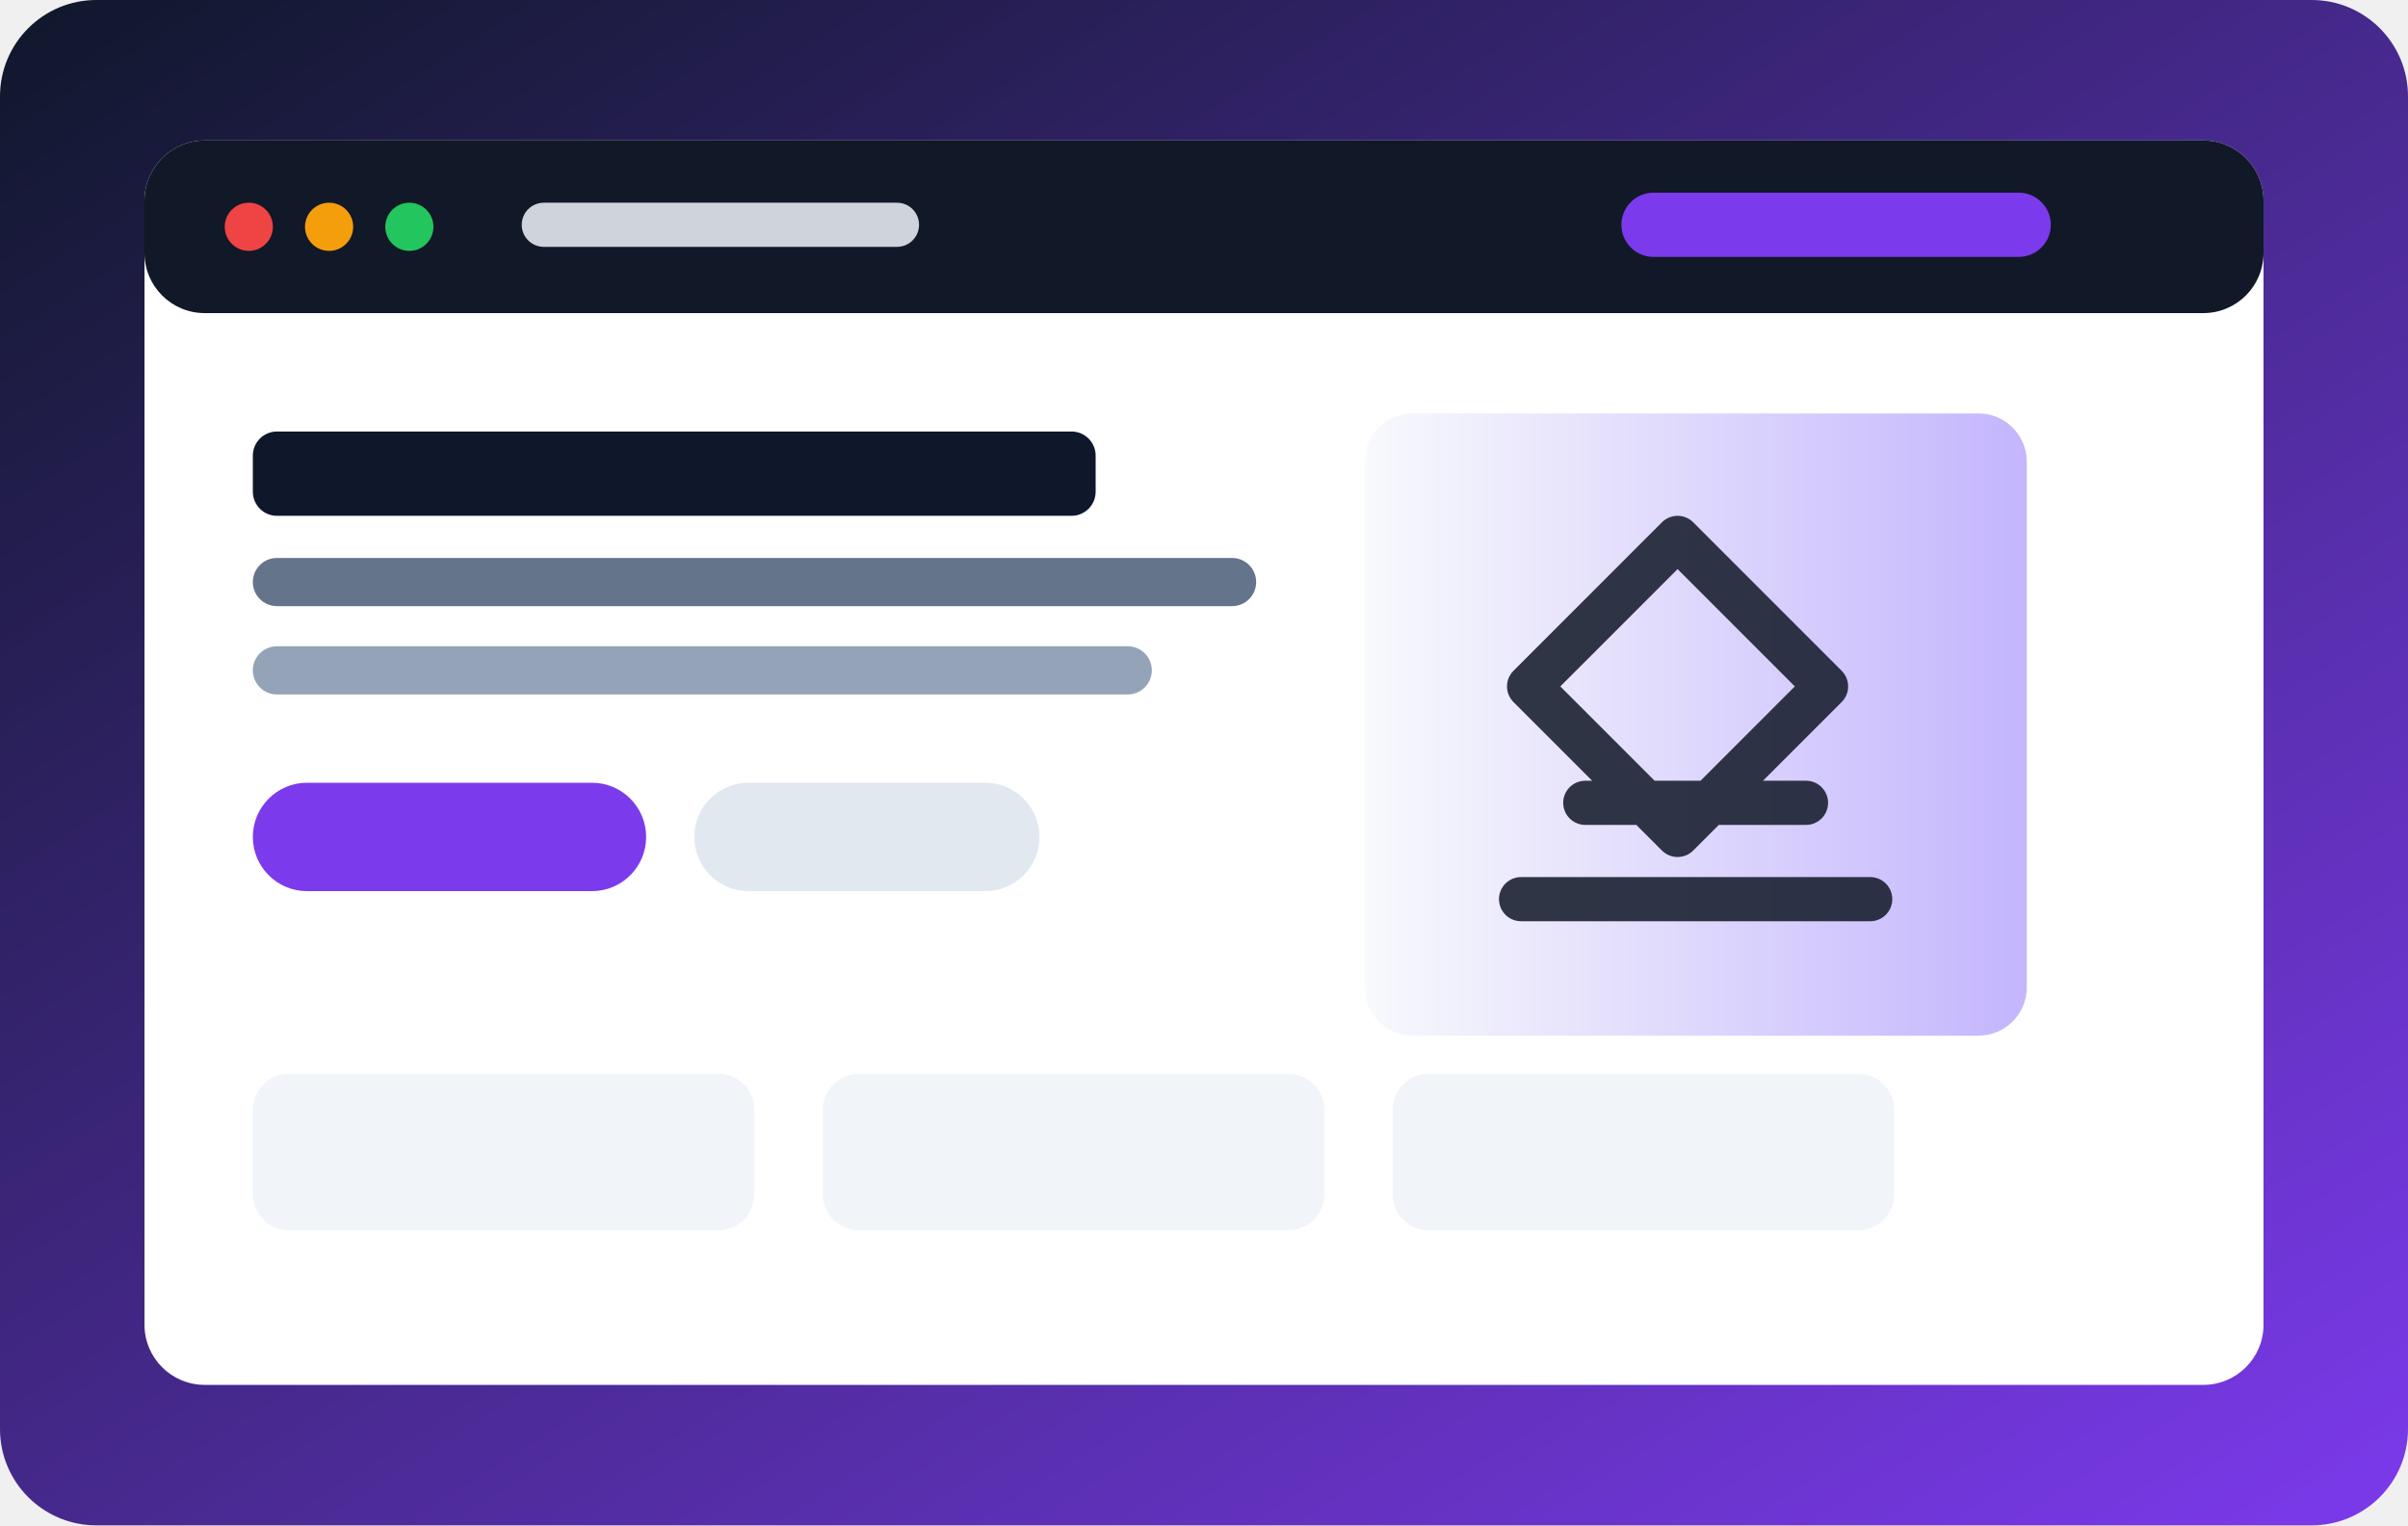
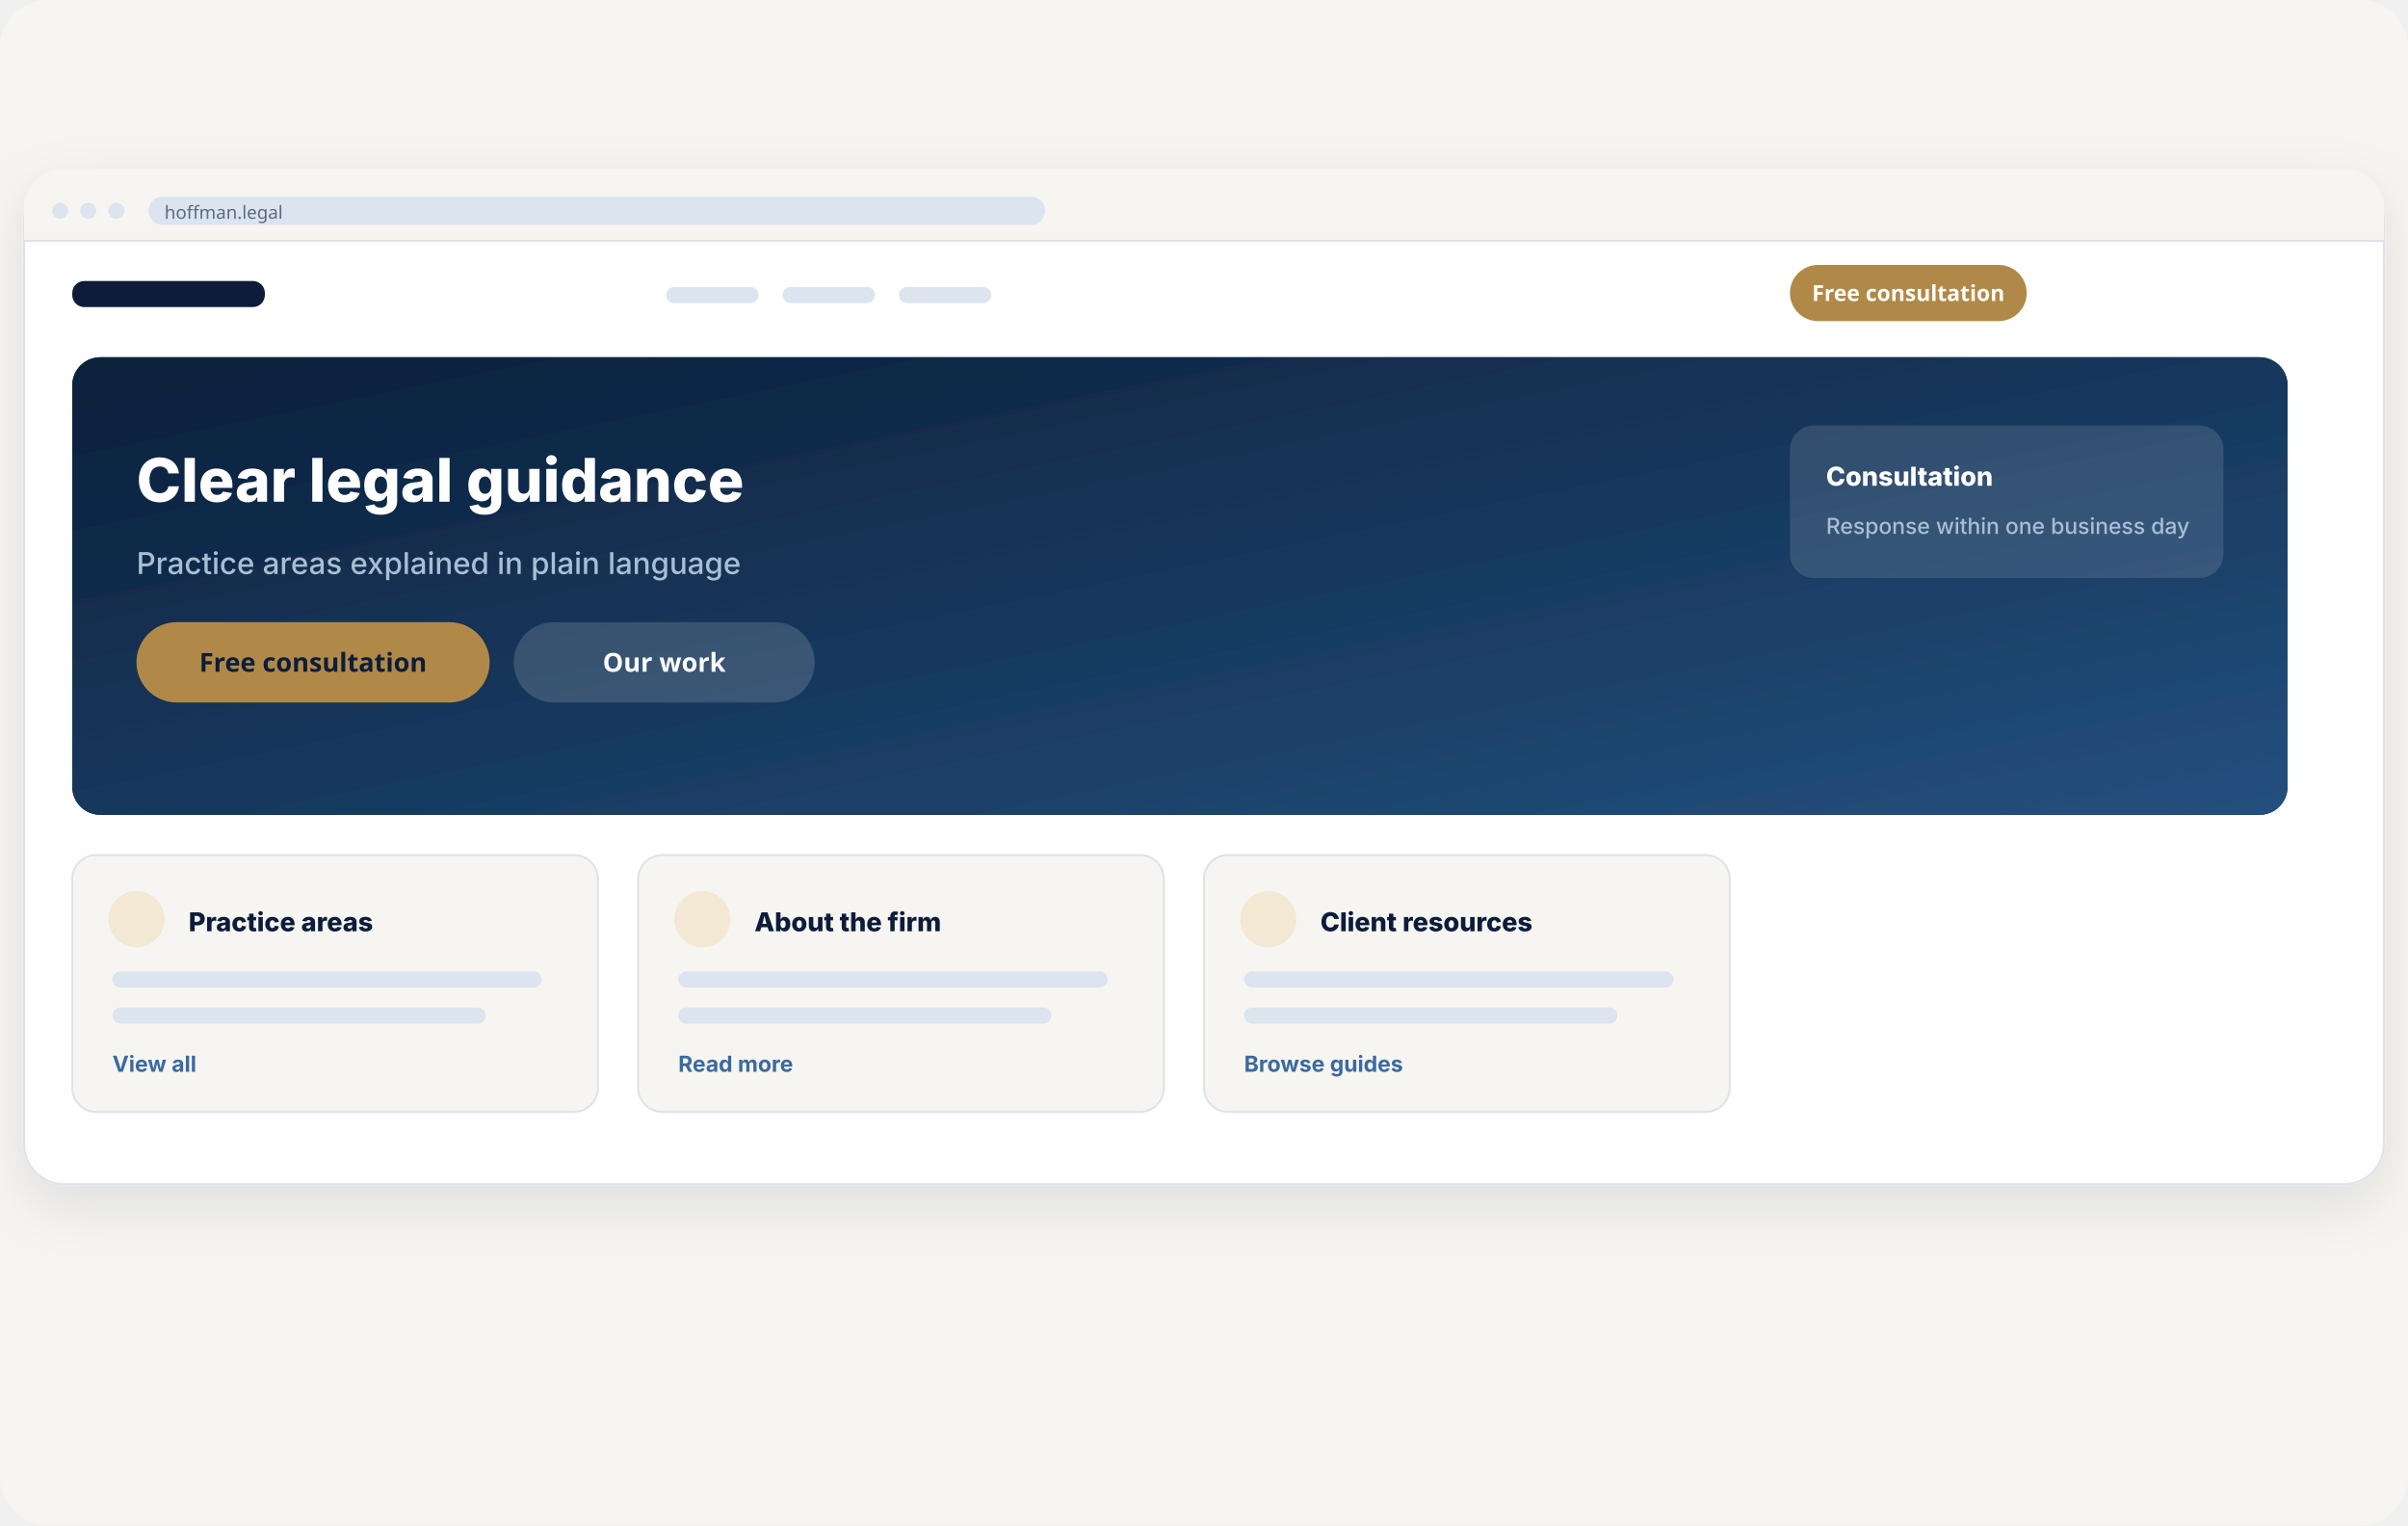
- <svg xmlns="http://www.w3.org/2000/svg" viewBox="0 0 1200 760" role="img" aria-labelledby="title desc">
+ <svg xmlns="http://www.w3.org/2000/svg" viewBox="0 0 1200 760" width="1200" height="760" role="img" aria-labelledby="t d" preserveAspectRatio="xMidYMid meet">
  <defs>
-     <linearGradient id="bg" x1="0" x2="1" y1="0" y2="1">
-       <stop stop-color="#0f172a" />
-       <stop offset="1" stop-color="#7c3aed" />
-     </linearGradient>
-     <linearGradient id="accent" x1="0" x2="1">
-       <stop stop-color="#f8fafc" />
-       <stop offset="1" stop-color="#c4b5fd" />
+     <filter id="soft" x="-30%" y="-30%" width="160%" height="160%">
+       <feDropShadow dx="0" dy="10" stdDeviation="14" flood-color="#0b1f3a" flood-opacity="0.10" />
+     </filter>
+     <linearGradient id="mockWash" x1="0" y1="0" x2="1" y2="1">
+       <stop stop-color="#0b1f3a" />
+       <stop offset="1" stop-color="#23507f" />
    </linearGradient>
  </defs>
-   <rect width="1200" height="760" rx="48" fill="url(#bg)" />
-   <rect x="72" y="70" width="1056" height="620" rx="30" fill="#ffffff" />
-   <rect x="72" y="70" width="1056" height="86" rx="30" fill="#111827" />
-   <circle cx="124" cy="113" r="12" fill="#ef4444" />
-   <circle cx="164" cy="113" r="12" fill="#f59e0b" />
-   <circle cx="204" cy="113" r="12" fill="#22c55e" />
-   <rect x="260" y="101" width="198" height="22" rx="11" fill="#e2e8f0" opacity=".9" />
-   <rect x="808" y="96" width="214" height="32" rx="16" fill="#7c3aed" />
-   <rect x="126" y="215" width="420" height="42" rx="12" fill="#0f172a" />
-   <rect x="126" y="278" width="500" height="24" rx="12" fill="#64748b" />
-   <rect x="126" y="322" width="448" height="24" rx="12" fill="#94a3b8" />
-   <rect x="126" y="390" width="196" height="54" rx="27" fill="#7c3aed" />
-   <rect x="346" y="390" width="172" height="54" rx="27" fill="#e2e8f0" />
-   <rect x="680" y="206" width="330" height="310" rx="24" fill="url(#accent)" />
-   <path d="M758 448h174M790 400h110M836 268l74 74-74 74-74-74z" stroke="#111827" stroke-width="22" stroke-linecap="round" stroke-linejoin="round" fill="none" opacity=".86" />
-   <rect x="126" y="535" width="250" height="78" rx="18" fill="#f1f5f9" />
-   <rect x="410" y="535" width="250" height="78" rx="18" fill="#f1f5f9" />
-   <rect x="694" y="535" width="250" height="78" rx="18" fill="#f1f5f9" />
+   <rect width="1200" height="760" rx="24" fill="#f7f5f1" />
+   <g filter="url(#soft)">
+     <g>
+       <rect x="12" y="90" width="1176" height="500" rx="20" fill="#ffffff" stroke="#dde3ec" />
+       <path d="M12 120 v-16 a20 20 0 0 1 20 -20 h1136 a20 20 0 0 1 20 20 v16 Z" fill="#f7f5f1" />
+       <line x1="12" y1="120" x2="1188" y2="120" stroke="#dde3ec" />
+       <circle cx="30" cy="105" r="4" fill="#dbe4ef" />
+       <circle cx="44" cy="105" r="4" fill="#dbe4ef" />
+       <circle cx="58" cy="105" r="4" fill="#dbe4ef" />
+       <rect x="74" y="98" width="446.88" height="14" rx="7" fill="#dbe4ef" />
+       <text x="82" y="109" font-family="system-ui, sans-serif" font-size="9" fill="#5b6b80">hoffman.legal</text>
+       <g transform="translate(12 120)">
+         <rect x="24" y="20" width="96" height="13" rx="6" fill="#0b1f3a" />
+         <rect x="320" y="23" width="46" height="8" rx="4" fill="#dbe4ef" />
+         <rect x="378" y="23" width="46" height="8" rx="4" fill="#dbe4ef" />
+         <rect x="436" y="23" width="46" height="8" rx="4" fill="#dbe4ef" />
+         <rect x="880" y="12" width="118" height="28" rx="14" fill="#b08948" />
+         <text x="939" y="29.96" text-anchor="middle" font-family="system-ui, sans-serif" font-size="11" font-weight="700" fill="#ffffff">Free consultation</text>
+         <rect x="24" y="58" width="1104" height="228" rx="14" fill="#0b1f3a" />
+         <rect x="24" y="58" width="1104" height="228" rx="14" fill="url(#mockWash)" />
+         <text x="56" y="130" text-anchor="start" font-family="system-ui, -apple-system, sans-serif" font-size="30" font-weight="800" fill="#ffffff">Clear legal guidance</text>
+         <text x="56" y="166" text-anchor="start" font-family="system-ui, -apple-system, sans-serif" font-size="15" font-weight="500" fill="#a9bed4">Practice areas explained in plain language</text>
+         <rect x="56" y="190" width="176" height="40" rx="20" fill="#b08948" />
+         <text x="144" y="214.68" text-anchor="middle" font-family="system-ui, sans-serif" font-size="13" font-weight="700" fill="#0b1f3a">Free consultation</text>
+         <rect x="244" y="190" width="150" height="40" rx="20" fill="rgba(255,255,255,0.15)" />
+         <text x="319" y="214.68" text-anchor="middle" font-family="system-ui, sans-serif" font-size="13" font-weight="700" fill="#ffffff">Our work</text>
+         <rect x="880" y="92" width="216" height="76" rx="12" fill="rgba(255,255,255,0.12)" />
+         <text x="898" y="122" text-anchor="start" font-family="system-ui, -apple-system, sans-serif" font-size="13" font-weight="800" fill="#ffffff">Consultation</text>
+         <text x="898" y="146" text-anchor="start" font-family="system-ui, -apple-system, sans-serif" font-size="11" font-weight="500" fill="#a9bed4">Response within one business day</text>
+         <rect x="24" y="306" width="262" height="128" rx="12" fill="#f7f5f1" stroke="#dde3ec" />
+         <circle cx="56" cy="338" r="14" fill="#f3e8d3" />
+         <text x="82" y="344" text-anchor="start" font-family="system-ui, -apple-system, sans-serif" font-size="13" font-weight="800" fill="#0b1f3a">Practice areas</text>
+         <rect x="44" y="364" width="214" height="8" rx="4" fill="#dbe4ef" />
+         <rect x="44" y="382" width="186" height="8" rx="4" fill="#dbe4ef" />
+         <text x="44" y="414" text-anchor="start" font-family="system-ui, -apple-system, sans-serif" font-size="11" font-weight="700" fill="#3a6a9e">View all</text>
+         <rect x="306" y="306" width="262" height="128" rx="12" fill="#f7f5f1" stroke="#dde3ec" />
+         <circle cx="338" cy="338" r="14" fill="#f3e8d3" />
+         <text x="364" y="344" text-anchor="start" font-family="system-ui, -apple-system, sans-serif" font-size="13" font-weight="800" fill="#0b1f3a">About the firm</text>
+         <rect x="326" y="364" width="214" height="8" rx="4" fill="#dbe4ef" />
+         <rect x="326" y="382" width="186" height="8" rx="4" fill="#dbe4ef" />
+         <text x="326" y="414" text-anchor="start" font-family="system-ui, -apple-system, sans-serif" font-size="11" font-weight="700" fill="#3a6a9e">Read more</text>
+         <rect x="588" y="306" width="262" height="128" rx="12" fill="#f7f5f1" stroke="#dde3ec" />
+         <circle cx="620" cy="338" r="14" fill="#f3e8d3" />
+         <text x="646" y="344" text-anchor="start" font-family="system-ui, -apple-system, sans-serif" font-size="13" font-weight="800" fill="#0b1f3a">Client resources</text>
+         <rect x="608" y="364" width="214" height="8" rx="4" fill="#dbe4ef" />
+         <rect x="608" y="382" width="186" height="8" rx="4" fill="#dbe4ef" />
+         <text x="608" y="414" text-anchor="start" font-family="system-ui, -apple-system, sans-serif" font-size="11" font-weight="700" fill="#3a6a9e">Browse guides</text>
+       </g>
+     </g>
+   </g>
</svg>
